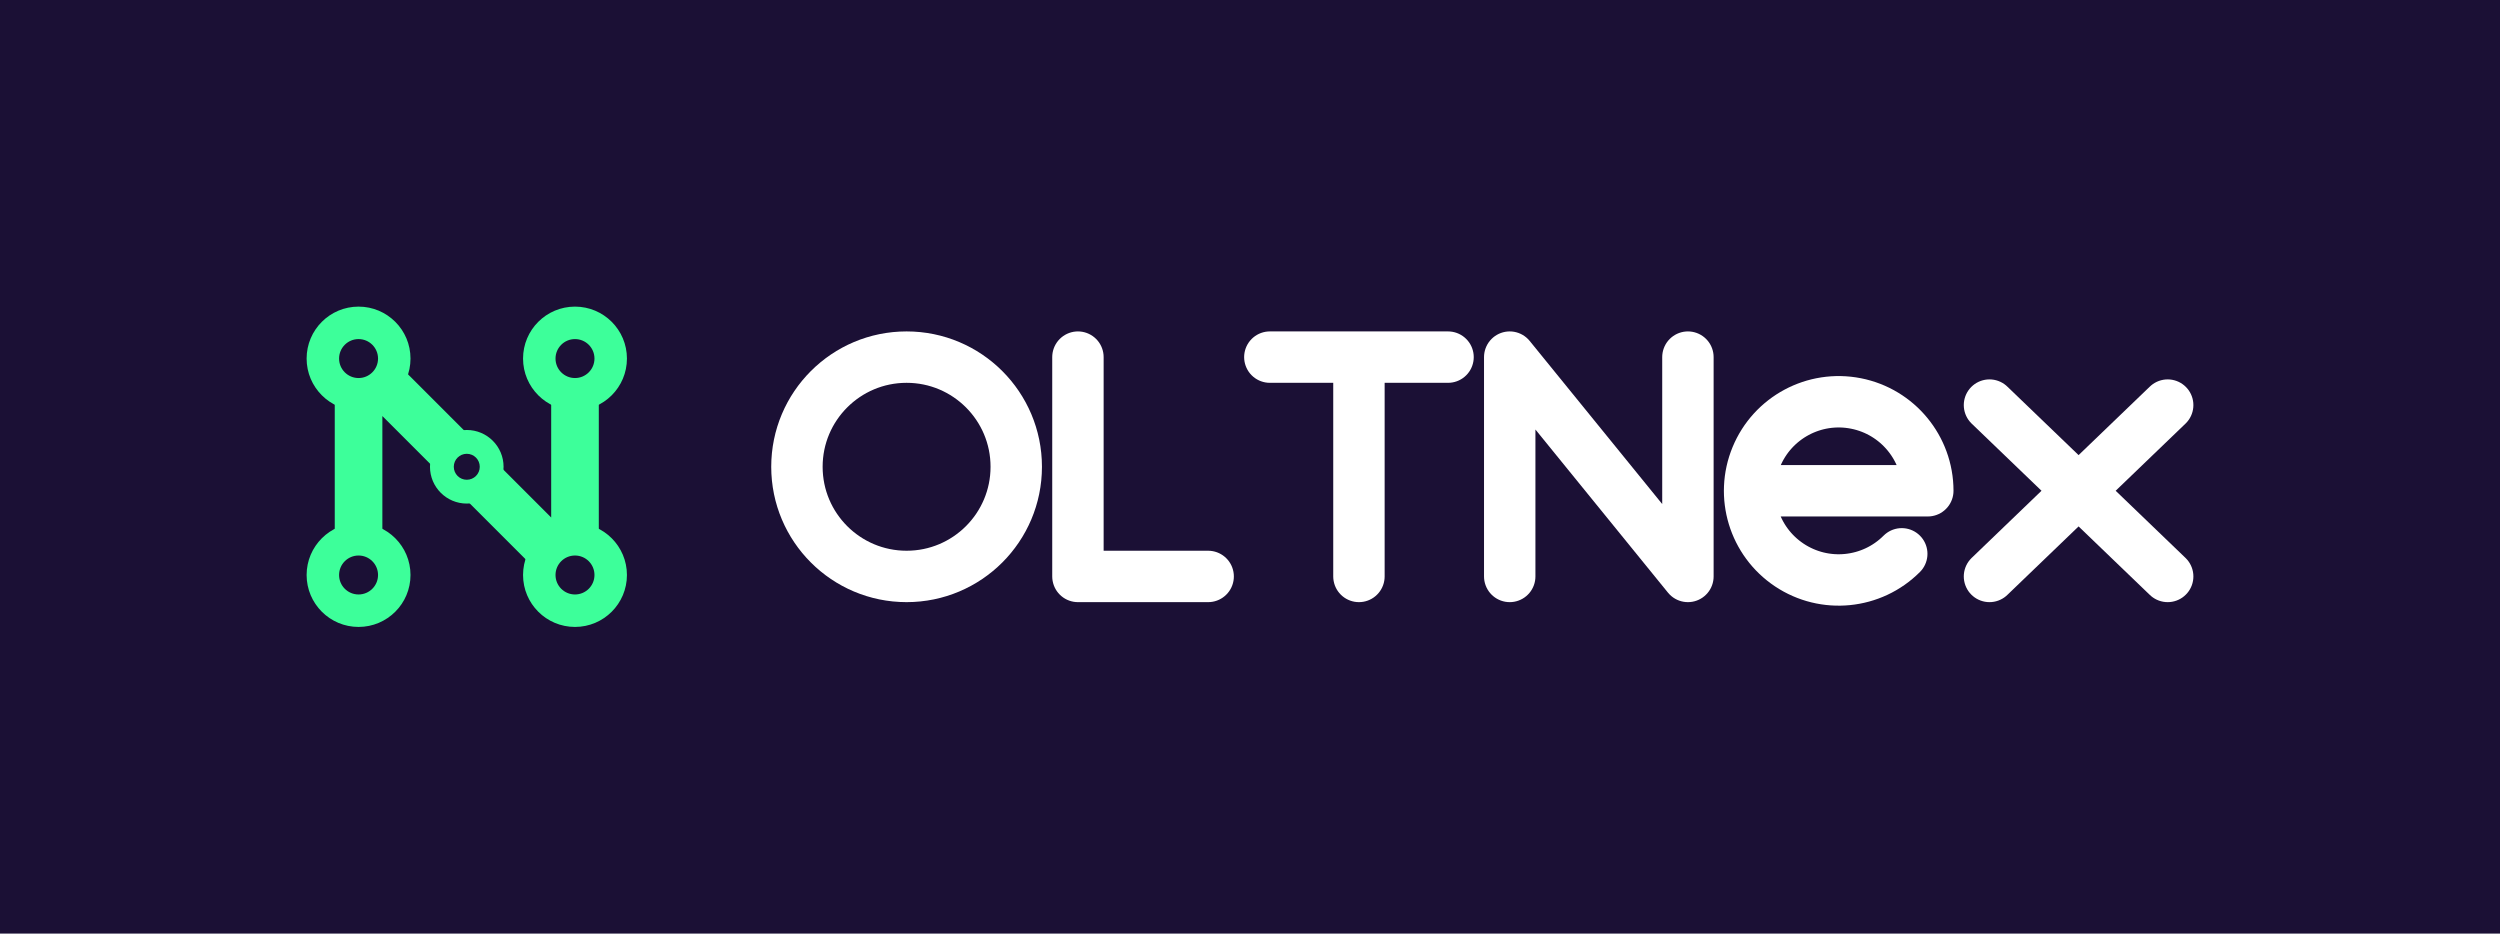
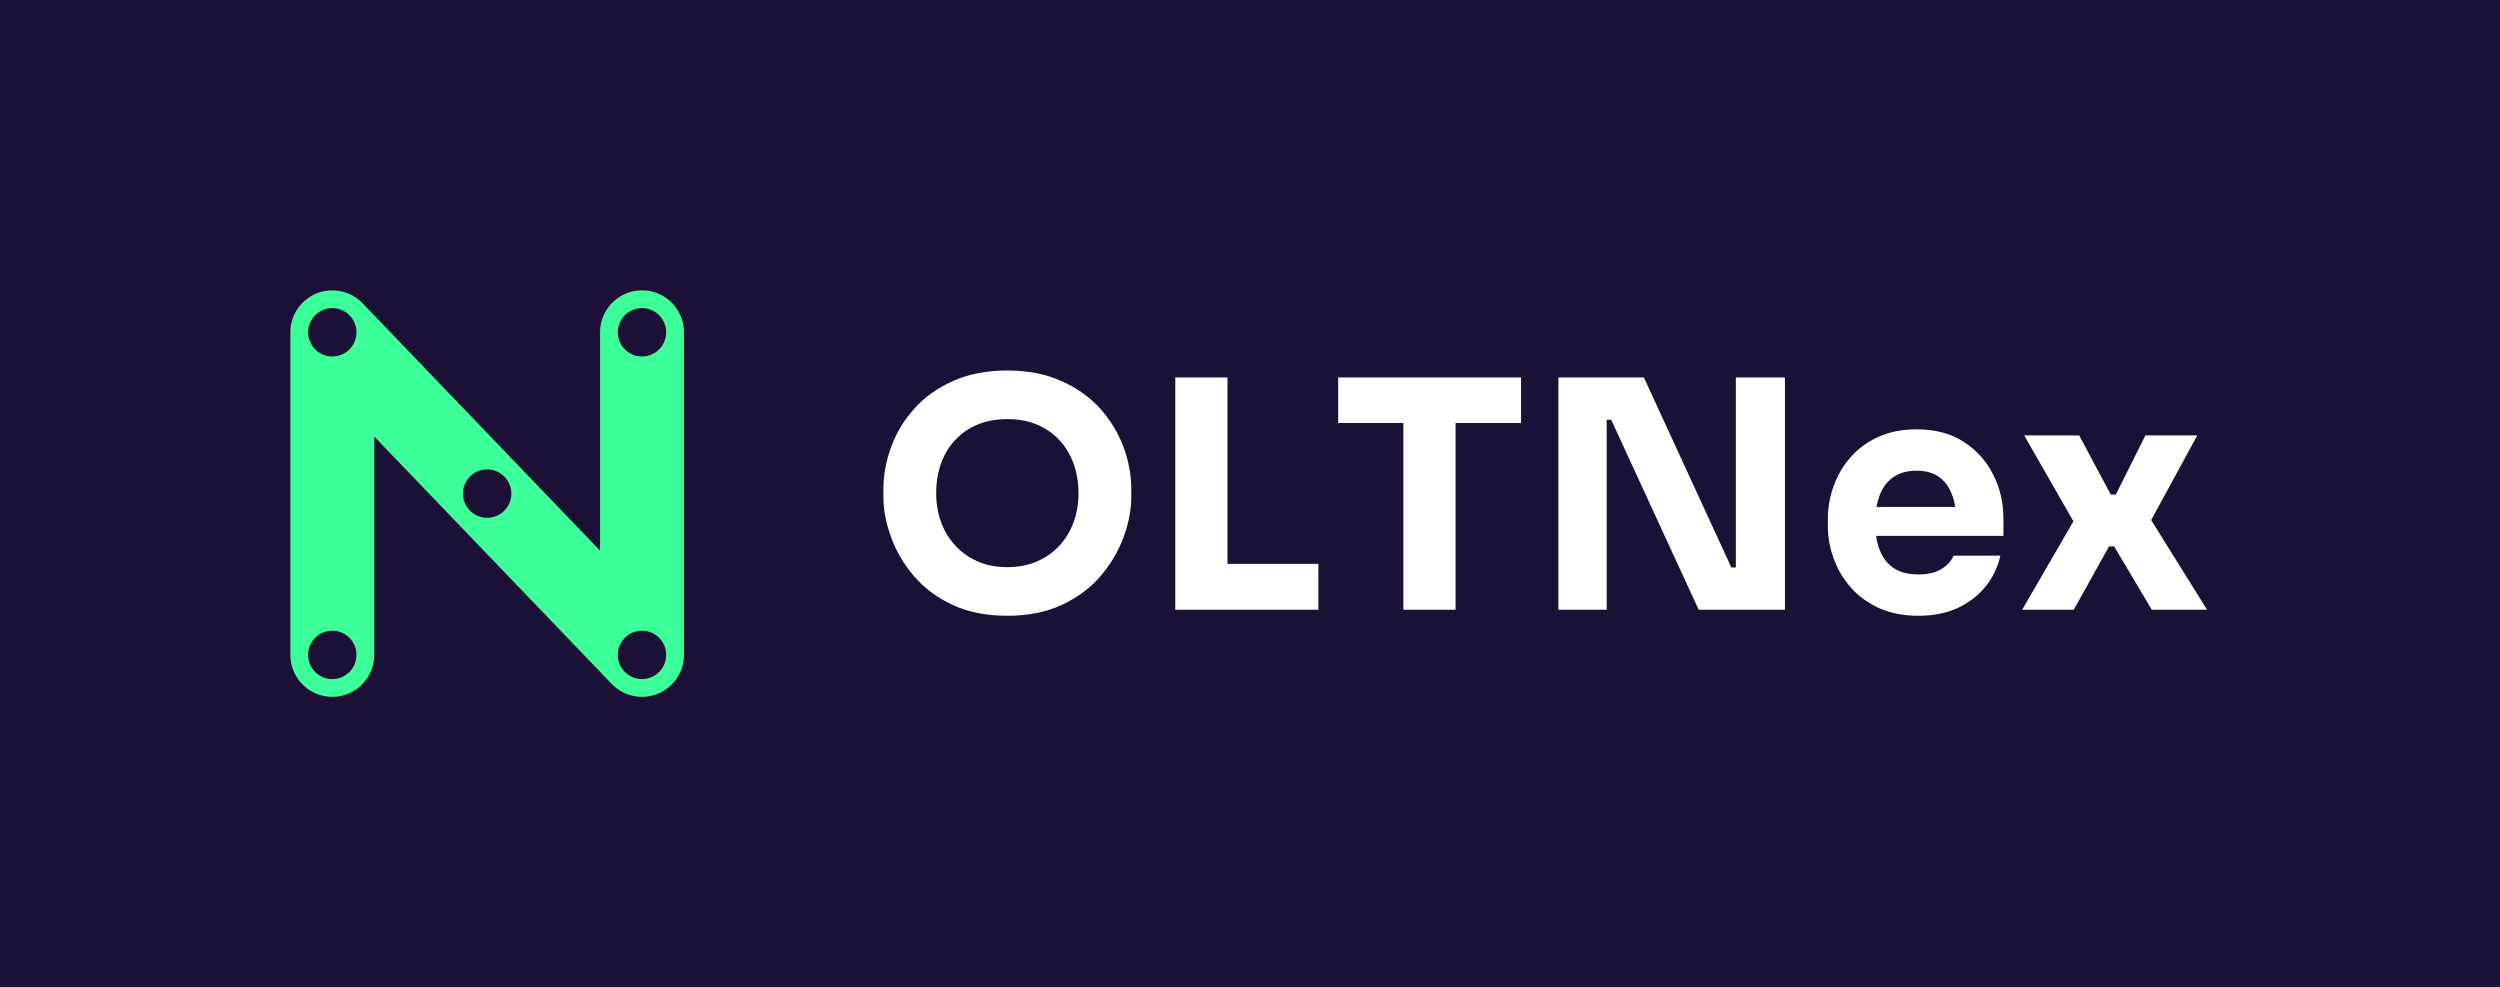
- <svg xmlns="http://www.w3.org/2000/svg" viewBox="0 0 1386.1 517.6" width="1386.1" height="517.6">
-   <defs>
-     <mask id="h" maskUnits="userSpaceOnUse" x="-40" y="-40" width="180" height="180">
-       <rect x="-40" y="-40" width="180" height="180" fill="#fff" />
-       <g fill="#000">
-         <circle cx="0" cy="0" r="9" />
-         <circle cx="0" cy="100" r="9" />
-         <circle cx="100" cy="0" r="9" />
-         <circle cx="100" cy="100" r="9" />
-         <circle cx="50" cy="50" r="6" />
-       </g>
-     </mask>
-   </defs>
-   <rect width="1386.1" height="517.6" fill="#1B1035" />
-   <g transform="translate(198.8 198.8) scale(1.2)">
-     <g mask="url(#h)">
-       <path d="M0 100V0L100 100V0" fill="none" stroke="#3DFF9A" stroke-width="22" stroke-linecap="round" stroke-linejoin="round" />
-       <g fill="#3DFF9A">
-         <circle cx="0" cy="0" r="24" />
-         <circle cx="0" cy="100" r="24" />
-         <circle cx="100" cy="0" r="24" />
-         <circle cx="100" cy="100" r="24" />
-         <circle cx="50" cy="50" r="17" fill="#3DFF9A" />
-       </g>
+ <svg xmlns="http://www.w3.org/2000/svg" viewBox="0 0 1614.44 637.5" width="1614.44" height="637.5">
+   <rect width="1614.44" height="637.5" fill="#1B1035" />
+   <g transform="translate(214.583 214.583) scale(2.08333)">
+     <defs>
+       <mask id="h" maskUnits="userSpaceOnUse" x="-30" y="-30" width="156" height="160">
+         <rect x="-30" y="-30" width="156" height="160" fill="#fff" />
+         <g fill="#000">
+           <circle cx="0" cy="0" r="7.5" />
+           <circle cx="96" cy="0" r="7.5" />
+           <circle cx="0" cy="100" r="7.5" />
+           <circle cx="96" cy="100" r="7.5" />
+           <circle cx="48" cy="50" r="7.5" />
+         </g>
+       </mask>
+     </defs>
+     <g mask="url(#h)" fill="none" stroke="#3DFF9A" stroke-width="26" stroke-linecap="round" stroke-linejoin="round">
+       <path d="M0 100V0M96 0V100M0 0L96 100" />
    </g>
  </g>
-   <g transform="translate(427.6 183.75) scale(1.9)">
-     <g transform="translate(7.5 7.5)" fill="none" stroke="#FFFFFF" stroke-width="15" stroke-linecap="round" stroke-linejoin="round">
-       <path d="M32 0A32 32 0 1 1 32 64A32 32 0 1 1 32 0Z" transform="translate(0 0)" />
-       <path d="M0 0V64H38" transform="translate(82 0)" />
-       <path d="M0 0H52M26 0V64" transform="translate(138 0)" />
-       <path d="M0 64V0L52 64V0" transform="translate(208 0)" />
-       <path d="M0 39H52A26 26 0 1 0 44.4 57.4" transform="translate(278 0)" />
-       <path d="M0 14L52 64M52 14L0 64" transform="translate(348 0)" />
-     </g>
-   </g>
+   <path d="M88.8 3.9Q68.4 3.9 53.3 -3.2Q38.2 -10.3 28.4 -21.9Q18.5 -33.5 13.7 -47.1Q8.8 -60.6 8.8 -73.2V-77.7Q8.8 -91.6 13.9 -105.3Q18.9 -119.0 29.0 -130.1Q39.0 -141.2 54.0 -147.8Q69.0 -154.5 88.8 -154.5Q108.5 -154.5 123.5 -147.8Q138.5 -141.2 148.6 -130.1Q158.6 -119.0 163.8 -105.3Q168.9 -91.6 168.9 -77.7V-73.2Q168.9 -60.6 164.0 -47.1Q159.0 -33.5 149.2 -21.9Q139.3 -10.3 124.2 -3.2Q109.1 3.9 88.8 3.9ZM88.8 -27.5Q99.5 -27.5 108.0 -31.2Q116.5 -34.9 122.6 -41.5Q128.6 -48.1 131.7 -56.7Q134.8 -65.3 134.8 -75.2Q134.8 -85.7 131.6 -94.4Q128.4 -103.2 122.4 -109.6Q116.3 -116.1 107.9 -119.6Q99.5 -123.1 88.8 -123.1Q78.1 -123.1 69.7 -119.6Q61.2 -116.1 55.2 -109.6Q49.1 -103.2 46.0 -94.4Q42.9 -85.7 42.9 -75.2Q42.9 -65.3 46.0 -56.7Q49.1 -48.1 55.2 -41.5Q61.2 -34.9 69.7 -31.2Q78.1 -27.5 88.8 -27.5ZM197.3 0.0V-150.0H231.0V-29.6H289.7V0.0ZM344.6 0.0V-120.6H302.5V-150.0H420.6V-120.6H378.3V0.0ZM444.7 0.0V-150.0H499.9L556.4 -27.3H559.3V-150.0H591.0V0.0H535.3L478.8 -122.7H475.9V0.0ZM677.3 3.9Q662.9 3.9 651.9 -1.0Q640.9 -6.0 633.6 -14.3Q626.3 -22.6 622.5 -33.0Q618.7 -43.4 618.7 -54.2V-58.4Q618.7 -69.7 622.5 -80.0Q626.3 -90.4 633.5 -98.6Q640.7 -106.8 651.5 -111.7Q662.3 -116.5 676.0 -116.5Q694.1 -116.5 706.5 -108.4Q719.0 -100.3 725.5 -87.2Q732.1 -74.2 732.1 -58.8V-47.7H649.9Q650.5 -42.7 652.2 -38.6Q655.1 -31.0 661.2 -26.9Q667.4 -22.8 677.3 -22.8Q686.3 -22.8 692.1 -26.3Q697.8 -29.8 699.9 -34.9H730.1Q727.6 -23.6 720.4 -14.8Q713.2 -6.0 702.3 -1.0Q691.4 3.9 677.3 3.9ZM650.1 -66.4H700.9Q700.3 -71.1 698.6 -75.0Q695.8 -82.2 690.1 -86.0Q684.5 -89.8 676.0 -89.8Q667.4 -89.8 661.4 -85.9Q655.5 -82.0 652.4 -74.6Q651.0 -70.9 650.1 -66.4ZM744.2 0.0 777.3 -57.1 745.5 -112.6H781.0L801.4 -74.4H804.7L823.8 -112.6H857.3L827.5 -57.9L863.6 0.0H827.9L803.6 -40.9H800.3L777.5 0.0Z" fill="#FFFFFF" transform="translate(561.667 393.75)" />
</svg>
